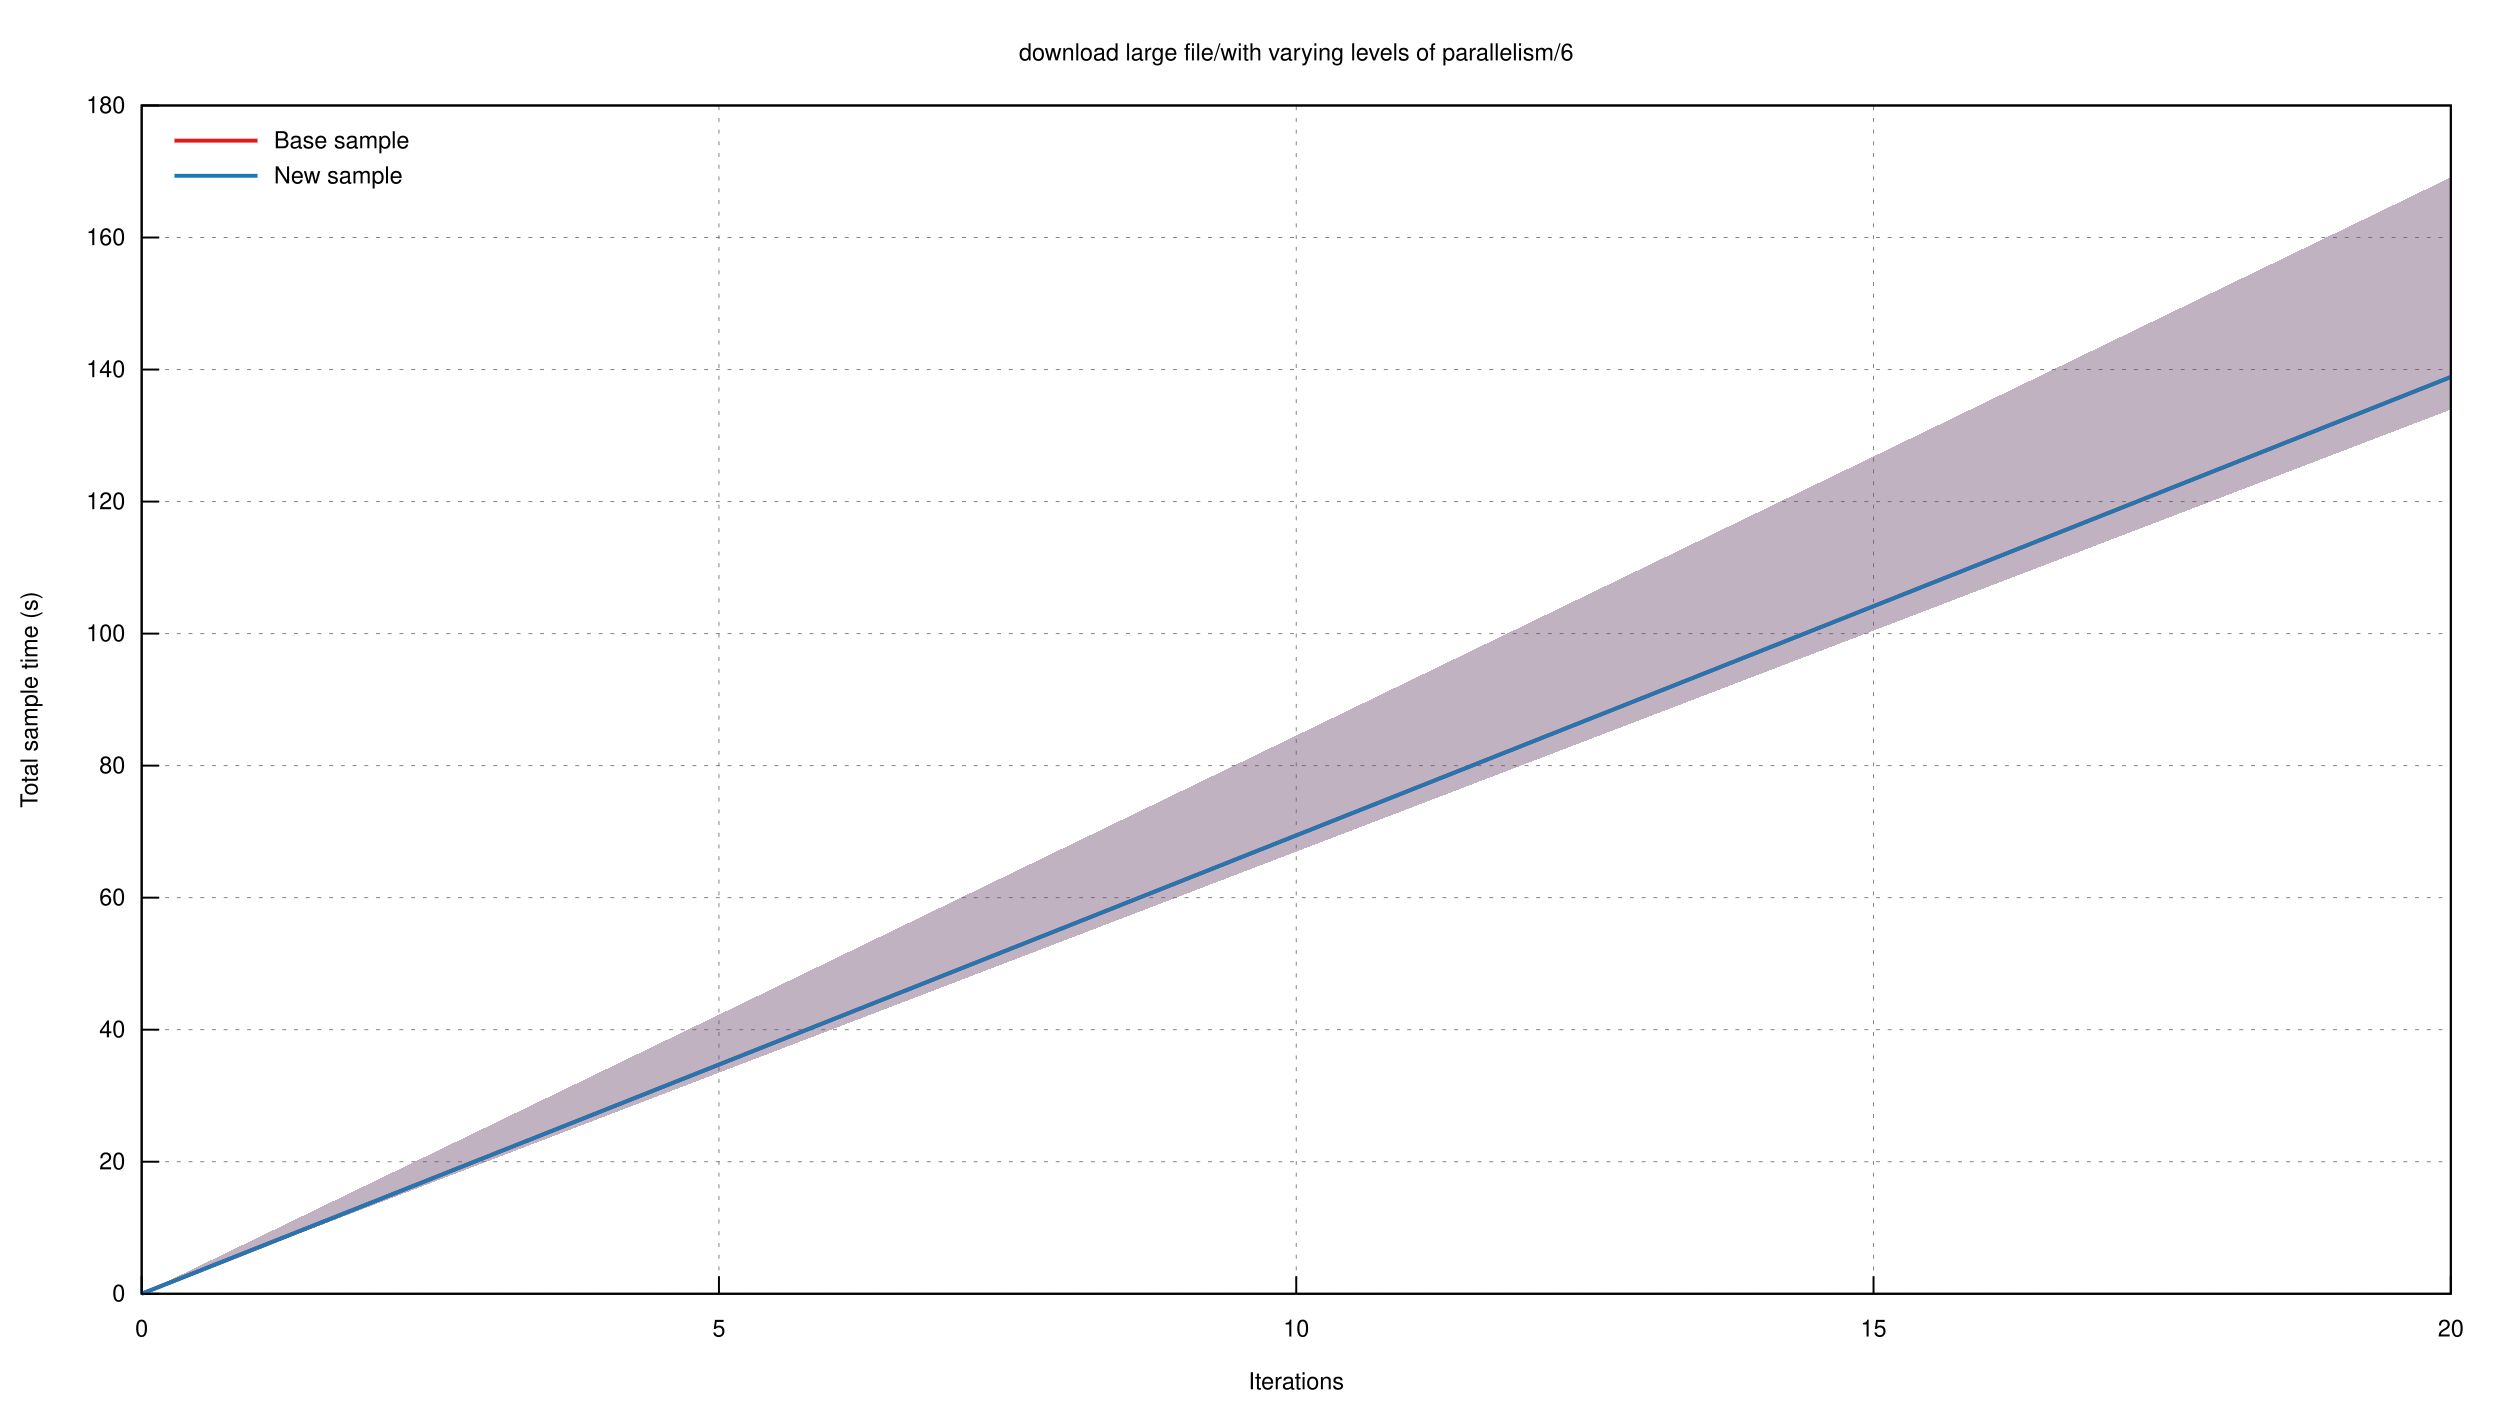
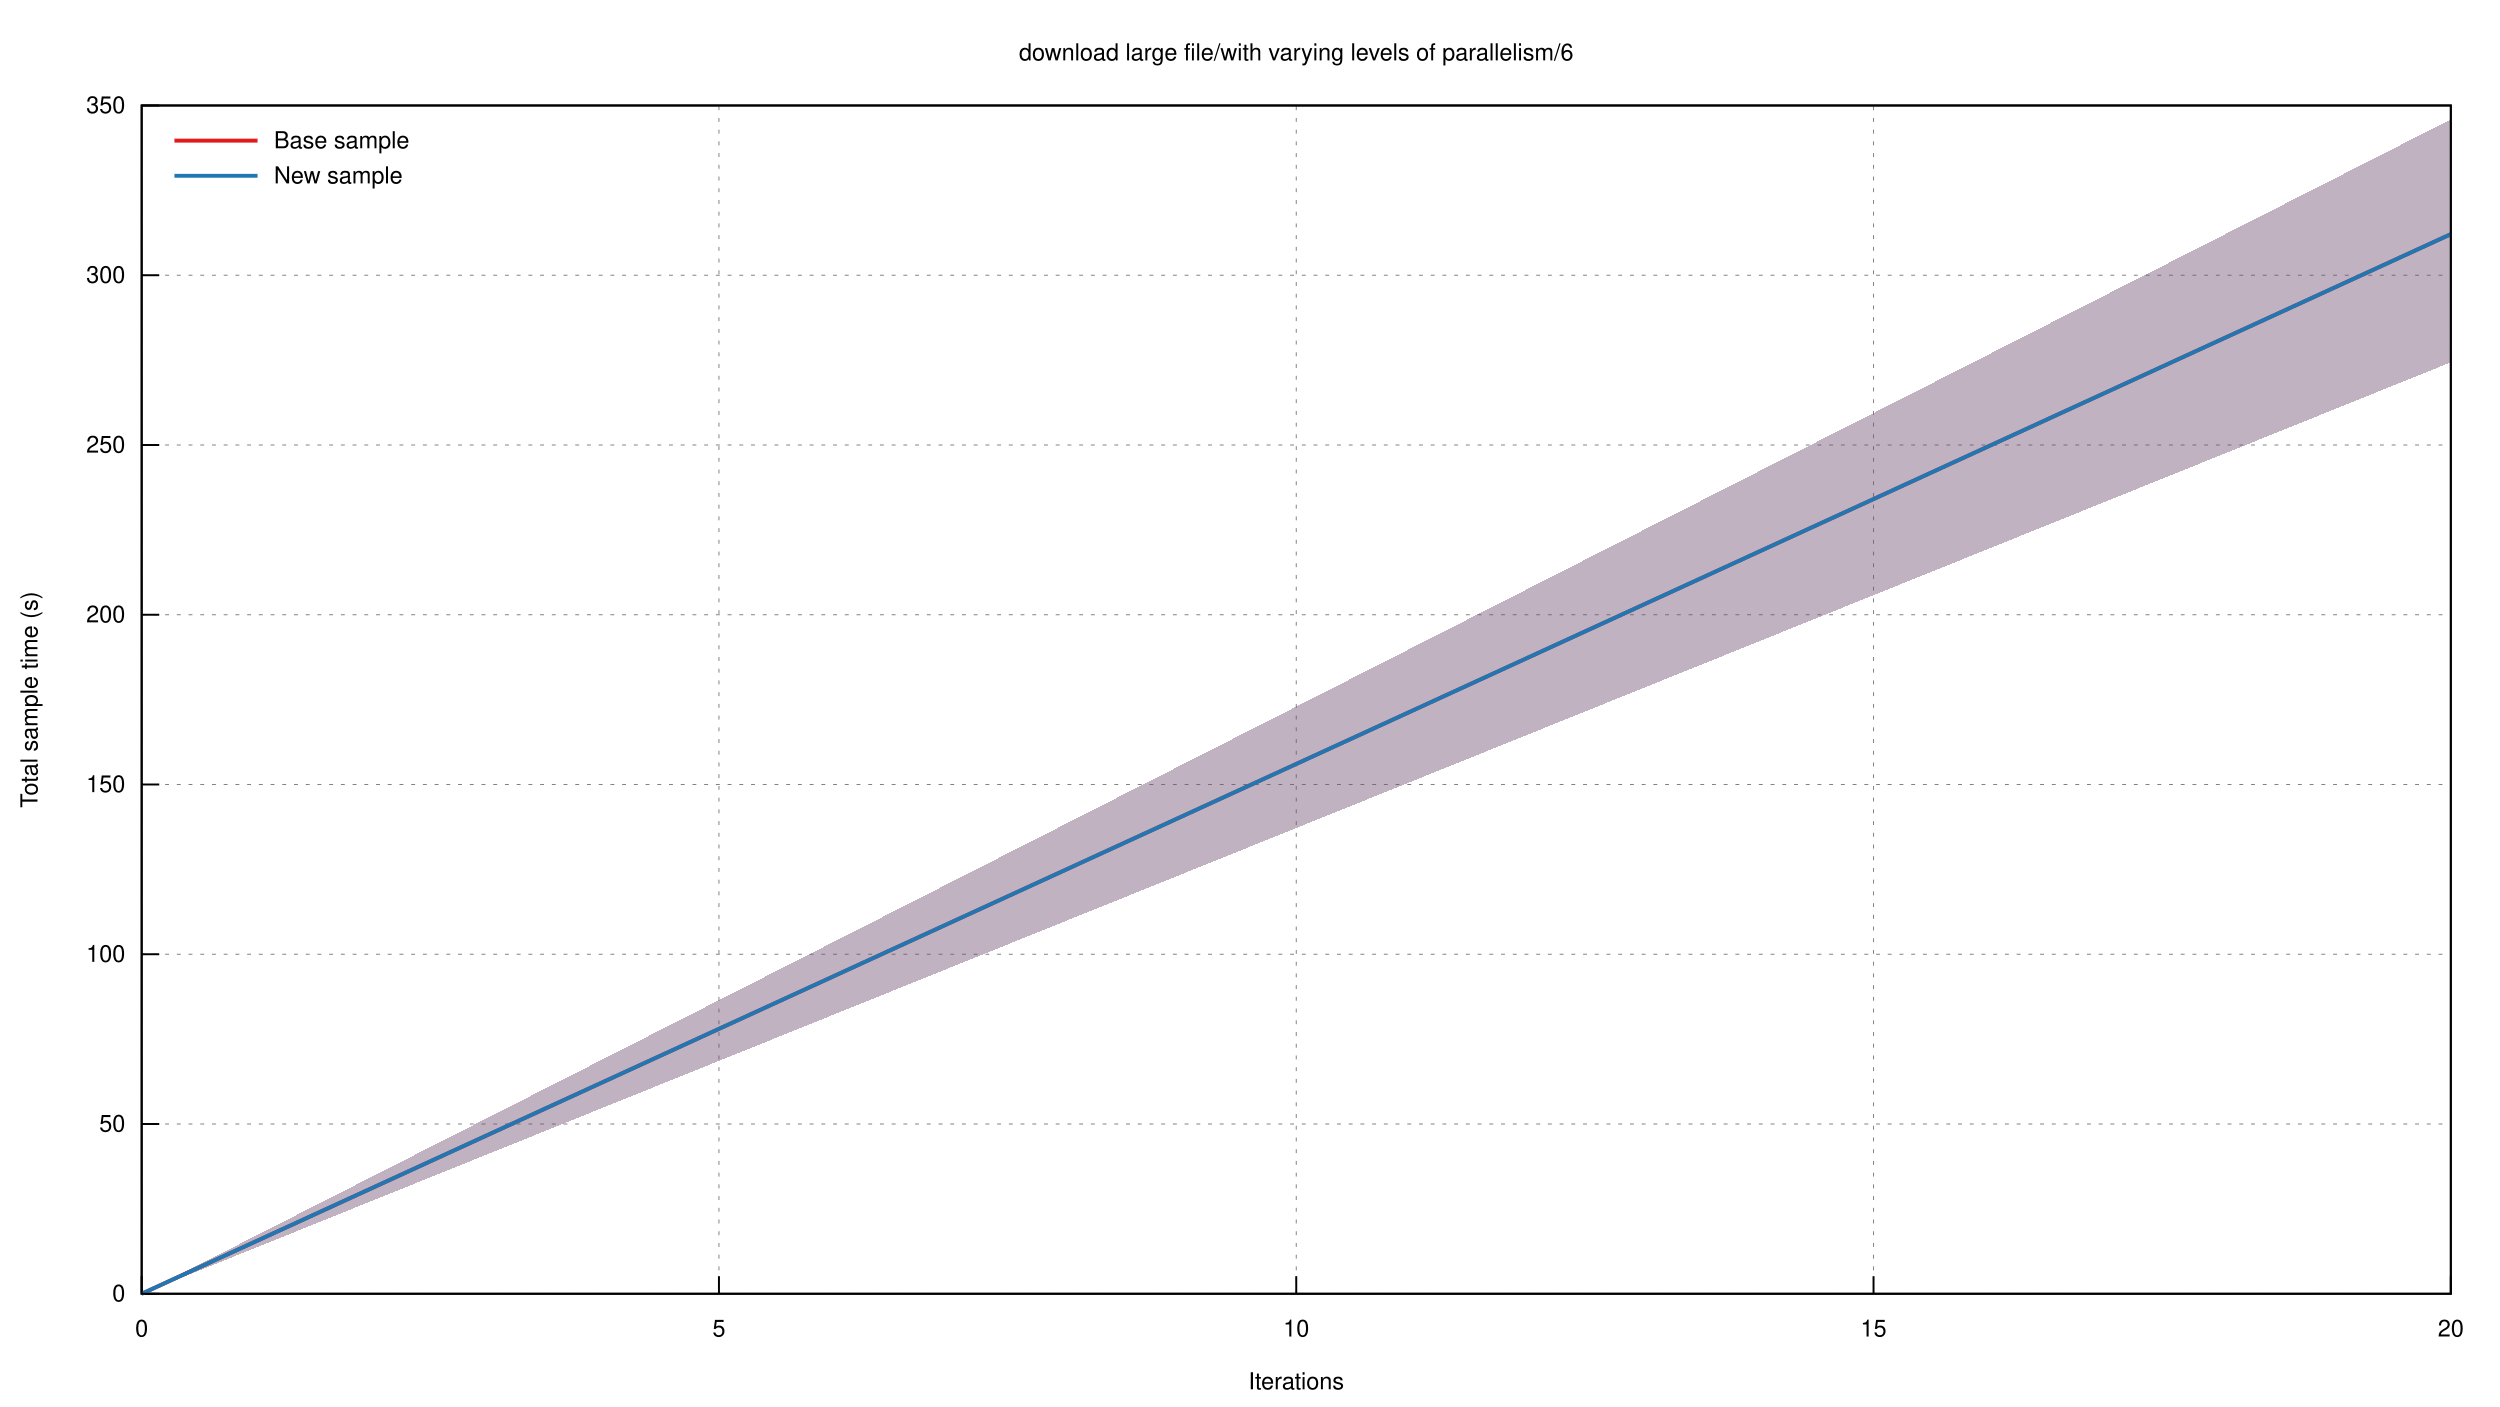
<svg xmlns="http://www.w3.org/2000/svg" xmlns:xlink="http://www.w3.org/1999/xlink" viewBox="0 0 1280 720">
  <g id="gnuplot_canvas">
    <rect x="0" y="0" width="1280" height="720" fill="none" />
    <defs>
      <circle id="gpDot" r="0.5" stroke-width="0.5" stroke="currentColor" />
      <path id="gpPt0" stroke-width="0.222" stroke="currentColor" d="M-1,0 h2 M0,-1 v2" />
      <path id="gpPt1" stroke-width="0.222" stroke="currentColor" d="M-1,-1 L1,1 M1,-1 L-1,1" />
      <path id="gpPt2" stroke-width="0.222" stroke="currentColor" d="M-1,0 L1,0 M0,-1 L0,1 M-1,-1 L1,1 M-1,1 L1,-1" />
      <rect id="gpPt3" stroke-width="0.222" stroke="currentColor" x="-1" y="-1" width="2" height="2" />
      <rect id="gpPt4" stroke-width="0.222" stroke="currentColor" fill="currentColor" x="-1" y="-1" width="2" height="2" />
      <circle id="gpPt5" stroke-width="0.222" stroke="currentColor" cx="0" cy="0" r="1" />
      <use xlink:href="#gpPt5" id="gpPt6" fill="currentColor" stroke="none" />
      <path id="gpPt7" stroke-width="0.222" stroke="currentColor" d="M0,-1.33 L-1.33,0.67 L1.33,0.67 z" />
      <use xlink:href="#gpPt7" id="gpPt8" fill="currentColor" stroke="none" />
      <use xlink:href="#gpPt7" id="gpPt9" stroke="currentColor" transform="rotate(180)" />
      <use xlink:href="#gpPt9" id="gpPt10" fill="currentColor" stroke="none" />
      <use xlink:href="#gpPt3" id="gpPt11" stroke="currentColor" transform="rotate(45)" />
      <use xlink:href="#gpPt11" id="gpPt12" fill="currentColor" stroke="none" />
      <path id="gpPt13" stroke-width="0.222" stroke="currentColor" d="M0,1.330 L1.265,0.411 L0.782,-1.067 L-0.782,-1.076 L-1.265,0.411 z" />
      <use xlink:href="#gpPt13" id="gpPt14" fill="currentColor" stroke="none" />
      <filter id="textbox" filterUnits="objectBoundingBox" x="0" y="0" height="1" width="1">
        <feFlood flood-color="white" flood-opacity="1" result="bgnd" />
        <feComposite in="SourceGraphic" in2="bgnd" operator="atop" />
      </filter>
      <filter id="greybox" filterUnits="objectBoundingBox" x="0" y="0" height="1" width="1">
        <feFlood flood-color="lightgrey" flood-opacity="1" result="grey" />
        <feComposite in="SourceGraphic" in2="grey" operator="atop" />
      </filter>
    </defs>
    <g fill="none" color="white" stroke="currentColor" stroke-width="1.00" stroke-linecap="butt" stroke-linejoin="miter">
</g>
    <g fill="none" color="black" stroke="currentColor" stroke-width="1.00" stroke-linecap="butt" stroke-linejoin="miter">
</g>
    <g fill="none" color="black" stroke="black" stroke-width="0.50" stroke-linecap="butt" stroke-linejoin="miter">
</g>
    <g fill="none" color="gray" stroke="currentColor" stroke-width="0.50" stroke-linecap="butt" stroke-linejoin="miter">
      <path stroke="gray" stroke-dasharray="2,4" class="gridline" d="M72.53,662.40 L1254.82,662.40  " />
    </g>
    <g fill="none" color="gray" stroke="gray" stroke-width="1.00" stroke-linecap="butt" stroke-linejoin="miter">
</g>
    <g fill="none" color="black" stroke="currentColor" stroke-width="1.00" stroke-linecap="butt" stroke-linejoin="miter">
      <path stroke="black" d="M72.53,662.40 L81.53,662.40  " />
      <g transform="translate(64.14,666.30)" stroke="none" fill="black" font-family="Helvetica" font-size="12.00" text-anchor="end">
        <text>
          <tspan font-family="Helvetica"> 0</tspan>
        </text>
      </g>
    </g>
    <g fill="none" color="black" stroke="currentColor" stroke-width="1.00" stroke-linecap="butt" stroke-linejoin="miter">
</g>
    <g fill="none" color="black" stroke="black" stroke-width="0.50" stroke-linecap="butt" stroke-linejoin="miter">
</g>
    <g fill="none" color="gray" stroke="currentColor" stroke-width="0.50" stroke-linecap="butt" stroke-linejoin="miter">
-       <path stroke="gray" stroke-dasharray="2,4" class="gridline" d="M72.53,594.80 L1254.82,594.80  " />
-     </g>
-     <g fill="none" color="gray" stroke="gray" stroke-width="1.00" stroke-linecap="butt" stroke-linejoin="miter">
- </g>
-     <g fill="none" color="black" stroke="currentColor" stroke-width="1.00" stroke-linecap="butt" stroke-linejoin="miter">
-       <path stroke="black" d="M72.53,594.80 L81.53,594.80  " />
-       <g transform="translate(64.14,598.70)" stroke="none" fill="black" font-family="Helvetica" font-size="12.00" text-anchor="end">
-         <text>
-           <tspan font-family="Helvetica"> 20</tspan>
-         </text>
-       </g>
-     </g>
-     <g fill="none" color="black" stroke="currentColor" stroke-width="1.00" stroke-linecap="butt" stroke-linejoin="miter">
- </g>
-     <g fill="none" color="black" stroke="black" stroke-width="0.50" stroke-linecap="butt" stroke-linejoin="miter">
- </g>
-     <g fill="none" color="gray" stroke="currentColor" stroke-width="0.50" stroke-linecap="butt" stroke-linejoin="miter">
-       <path stroke="gray" stroke-dasharray="2,4" class="gridline" d="M72.53,527.20 L1254.82,527.20  " />
-     </g>
-     <g fill="none" color="gray" stroke="gray" stroke-width="1.00" stroke-linecap="butt" stroke-linejoin="miter">
- </g>
-     <g fill="none" color="black" stroke="currentColor" stroke-width="1.00" stroke-linecap="butt" stroke-linejoin="miter">
-       <path stroke="black" d="M72.53,527.20 L81.53,527.20  " />
-       <g transform="translate(64.14,531.10)" stroke="none" fill="black" font-family="Helvetica" font-size="12.00" text-anchor="end">
-         <text>
-           <tspan font-family="Helvetica"> 40</tspan>
-         </text>
-       </g>
-     </g>
-     <g fill="none" color="black" stroke="currentColor" stroke-width="1.00" stroke-linecap="butt" stroke-linejoin="miter">
- </g>
-     <g fill="none" color="black" stroke="black" stroke-width="0.50" stroke-linecap="butt" stroke-linejoin="miter">
- </g>
-     <g fill="none" color="gray" stroke="currentColor" stroke-width="0.50" stroke-linecap="butt" stroke-linejoin="miter">
-       <path stroke="gray" stroke-dasharray="2,4" class="gridline" d="M72.53,459.60 L1254.82,459.60  " />
-     </g>
-     <g fill="none" color="gray" stroke="gray" stroke-width="1.00" stroke-linecap="butt" stroke-linejoin="miter">
- </g>
-     <g fill="none" color="black" stroke="currentColor" stroke-width="1.00" stroke-linecap="butt" stroke-linejoin="miter">
-       <path stroke="black" d="M72.53,459.60 L81.53,459.60  " />
-       <g transform="translate(64.14,463.50)" stroke="none" fill="black" font-family="Helvetica" font-size="12.00" text-anchor="end">
-         <text>
-           <tspan font-family="Helvetica"> 60</tspan>
-         </text>
-       </g>
-     </g>
-     <g fill="none" color="black" stroke="currentColor" stroke-width="1.00" stroke-linecap="butt" stroke-linejoin="miter">
- </g>
-     <g fill="none" color="black" stroke="black" stroke-width="0.50" stroke-linecap="butt" stroke-linejoin="miter">
- </g>
-     <g fill="none" color="gray" stroke="currentColor" stroke-width="0.50" stroke-linecap="butt" stroke-linejoin="miter">
-       <path stroke="gray" stroke-dasharray="2,4" class="gridline" d="M72.53,392.00 L1254.82,392.00  " />
-     </g>
-     <g fill="none" color="gray" stroke="gray" stroke-width="1.00" stroke-linecap="butt" stroke-linejoin="miter">
- </g>
-     <g fill="none" color="black" stroke="currentColor" stroke-width="1.00" stroke-linecap="butt" stroke-linejoin="miter">
-       <path stroke="black" d="M72.53,392.00 L81.53,392.00  " />
-       <g transform="translate(64.14,395.90)" stroke="none" fill="black" font-family="Helvetica" font-size="12.00" text-anchor="end">
-         <text>
-           <tspan font-family="Helvetica"> 80</tspan>
-         </text>
-       </g>
-     </g>
-     <g fill="none" color="black" stroke="currentColor" stroke-width="1.00" stroke-linecap="butt" stroke-linejoin="miter">
- </g>
-     <g fill="none" color="black" stroke="black" stroke-width="0.50" stroke-linecap="butt" stroke-linejoin="miter">
- </g>
-     <g fill="none" color="gray" stroke="currentColor" stroke-width="0.50" stroke-linecap="butt" stroke-linejoin="miter">
-       <path stroke="gray" stroke-dasharray="2,4" class="gridline" d="M72.53,324.41 L1254.82,324.41  " />
-     </g>
-     <g fill="none" color="gray" stroke="gray" stroke-width="1.00" stroke-linecap="butt" stroke-linejoin="miter">
- </g>
-     <g fill="none" color="black" stroke="currentColor" stroke-width="1.00" stroke-linecap="butt" stroke-linejoin="miter">
-       <path stroke="black" d="M72.53,324.41 L81.53,324.41  " />
-       <g transform="translate(64.14,328.31)" stroke="none" fill="black" font-family="Helvetica" font-size="12.00" text-anchor="end">
+       <path stroke="gray" stroke-dasharray="2,4" class="gridline" d="M72.53,575.49 L1254.82,575.49  " />
+     </g>
+     <g fill="none" color="gray" stroke="gray" stroke-width="1.00" stroke-linecap="butt" stroke-linejoin="miter">
+ </g>
+     <g fill="none" color="black" stroke="currentColor" stroke-width="1.00" stroke-linecap="butt" stroke-linejoin="miter">
+       <path stroke="black" d="M72.53,575.49 L81.53,575.49  " />
+       <g transform="translate(64.14,579.39)" stroke="none" fill="black" font-family="Helvetica" font-size="12.00" text-anchor="end">
+         <text>
+           <tspan font-family="Helvetica"> 50</tspan>
+         </text>
+       </g>
+     </g>
+     <g fill="none" color="black" stroke="currentColor" stroke-width="1.00" stroke-linecap="butt" stroke-linejoin="miter">
+ </g>
+     <g fill="none" color="black" stroke="black" stroke-width="0.50" stroke-linecap="butt" stroke-linejoin="miter">
+ </g>
+     <g fill="none" color="gray" stroke="currentColor" stroke-width="0.50" stroke-linecap="butt" stroke-linejoin="miter">
+       <path stroke="gray" stroke-dasharray="2,4" class="gridline" d="M72.53,488.57 L1254.82,488.57  " />
+     </g>
+     <g fill="none" color="gray" stroke="gray" stroke-width="1.00" stroke-linecap="butt" stroke-linejoin="miter">
+ </g>
+     <g fill="none" color="black" stroke="currentColor" stroke-width="1.00" stroke-linecap="butt" stroke-linejoin="miter">
+       <path stroke="black" d="M72.53,488.57 L81.53,488.57  " />
+       <g transform="translate(64.14,492.47)" stroke="none" fill="black" font-family="Helvetica" font-size="12.00" text-anchor="end">
        <text>
          <tspan font-family="Helvetica"> 100</tspan>
        </text>
      </g>
    </g>
    <g fill="none" color="black" stroke="currentColor" stroke-width="1.00" stroke-linecap="butt" stroke-linejoin="miter">
</g>
    <g fill="none" color="black" stroke="black" stroke-width="0.50" stroke-linecap="butt" stroke-linejoin="miter">
</g>
    <g fill="none" color="gray" stroke="currentColor" stroke-width="0.50" stroke-linecap="butt" stroke-linejoin="miter">
-       <path stroke="gray" stroke-dasharray="2,4" class="gridline" d="M72.53,256.81 L1254.82,256.81  " />
-     </g>
-     <g fill="none" color="gray" stroke="gray" stroke-width="1.00" stroke-linecap="butt" stroke-linejoin="miter">
- </g>
-     <g fill="none" color="black" stroke="currentColor" stroke-width="1.00" stroke-linecap="butt" stroke-linejoin="miter">
-       <path stroke="black" d="M72.53,256.81 L81.53,256.81  " />
-       <g transform="translate(64.14,260.71)" stroke="none" fill="black" font-family="Helvetica" font-size="12.00" text-anchor="end">
-         <text>
-           <tspan font-family="Helvetica"> 120</tspan>
-         </text>
-       </g>
-     </g>
-     <g fill="none" color="black" stroke="currentColor" stroke-width="1.00" stroke-linecap="butt" stroke-linejoin="miter">
- </g>
-     <g fill="none" color="black" stroke="black" stroke-width="0.50" stroke-linecap="butt" stroke-linejoin="miter">
- </g>
-     <g fill="none" color="gray" stroke="currentColor" stroke-width="0.50" stroke-linecap="butt" stroke-linejoin="miter">
-       <path stroke="gray" stroke-dasharray="2,4" class="gridline" d="M72.53,189.21 L1254.82,189.21  " />
-     </g>
-     <g fill="none" color="gray" stroke="gray" stroke-width="1.00" stroke-linecap="butt" stroke-linejoin="miter">
- </g>
-     <g fill="none" color="black" stroke="currentColor" stroke-width="1.00" stroke-linecap="butt" stroke-linejoin="miter">
-       <path stroke="black" d="M72.53,189.21 L81.53,189.21  " />
-       <g transform="translate(64.14,193.11)" stroke="none" fill="black" font-family="Helvetica" font-size="12.00" text-anchor="end">
-         <text>
-           <tspan font-family="Helvetica"> 140</tspan>
-         </text>
-       </g>
-     </g>
-     <g fill="none" color="black" stroke="currentColor" stroke-width="1.00" stroke-linecap="butt" stroke-linejoin="miter">
- </g>
-     <g fill="none" color="black" stroke="black" stroke-width="0.50" stroke-linecap="butt" stroke-linejoin="miter">
- </g>
-     <g fill="none" color="gray" stroke="currentColor" stroke-width="0.50" stroke-linecap="butt" stroke-linejoin="miter">
-       <path stroke="gray" stroke-dasharray="2,4" class="gridline" d="M72.53,121.61 L1254.82,121.61  " />
-     </g>
-     <g fill="none" color="gray" stroke="gray" stroke-width="1.00" stroke-linecap="butt" stroke-linejoin="miter">
- </g>
-     <g fill="none" color="black" stroke="currentColor" stroke-width="1.00" stroke-linecap="butt" stroke-linejoin="miter">
-       <path stroke="black" d="M72.53,121.61 L81.53,121.61  " />
-       <g transform="translate(64.14,125.51)" stroke="none" fill="black" font-family="Helvetica" font-size="12.00" text-anchor="end">
-         <text>
-           <tspan font-family="Helvetica"> 160</tspan>
+       <path stroke="gray" stroke-dasharray="2,4" class="gridline" d="M72.53,401.66 L1254.82,401.66  " />
+     </g>
+     <g fill="none" color="gray" stroke="gray" stroke-width="1.00" stroke-linecap="butt" stroke-linejoin="miter">
+ </g>
+     <g fill="none" color="black" stroke="currentColor" stroke-width="1.00" stroke-linecap="butt" stroke-linejoin="miter">
+       <path stroke="black" d="M72.53,401.66 L81.53,401.66  " />
+       <g transform="translate(64.14,405.56)" stroke="none" fill="black" font-family="Helvetica" font-size="12.00" text-anchor="end">
+         <text>
+           <tspan font-family="Helvetica"> 150</tspan>
+         </text>
+       </g>
+     </g>
+     <g fill="none" color="black" stroke="currentColor" stroke-width="1.00" stroke-linecap="butt" stroke-linejoin="miter">
+ </g>
+     <g fill="none" color="black" stroke="black" stroke-width="0.50" stroke-linecap="butt" stroke-linejoin="miter">
+ </g>
+     <g fill="none" color="gray" stroke="currentColor" stroke-width="0.50" stroke-linecap="butt" stroke-linejoin="miter">
+       <path stroke="gray" stroke-dasharray="2,4" class="gridline" d="M72.53,314.75 L1254.82,314.75  " />
+     </g>
+     <g fill="none" color="gray" stroke="gray" stroke-width="1.00" stroke-linecap="butt" stroke-linejoin="miter">
+ </g>
+     <g fill="none" color="black" stroke="currentColor" stroke-width="1.00" stroke-linecap="butt" stroke-linejoin="miter">
+       <path stroke="black" d="M72.53,314.75 L81.53,314.75  " />
+       <g transform="translate(64.14,318.65)" stroke="none" fill="black" font-family="Helvetica" font-size="12.00" text-anchor="end">
+         <text>
+           <tspan font-family="Helvetica"> 200</tspan>
+         </text>
+       </g>
+     </g>
+     <g fill="none" color="black" stroke="currentColor" stroke-width="1.00" stroke-linecap="butt" stroke-linejoin="miter">
+ </g>
+     <g fill="none" color="black" stroke="black" stroke-width="0.50" stroke-linecap="butt" stroke-linejoin="miter">
+ </g>
+     <g fill="none" color="gray" stroke="currentColor" stroke-width="0.50" stroke-linecap="butt" stroke-linejoin="miter">
+       <path stroke="gray" stroke-dasharray="2,4" class="gridline" d="M72.53,227.84 L1254.82,227.84  " />
+     </g>
+     <g fill="none" color="gray" stroke="gray" stroke-width="1.00" stroke-linecap="butt" stroke-linejoin="miter">
+ </g>
+     <g fill="none" color="black" stroke="currentColor" stroke-width="1.00" stroke-linecap="butt" stroke-linejoin="miter">
+       <path stroke="black" d="M72.53,227.84 L81.53,227.84  " />
+       <g transform="translate(64.14,231.74)" stroke="none" fill="black" font-family="Helvetica" font-size="12.00" text-anchor="end">
+         <text>
+           <tspan font-family="Helvetica"> 250</tspan>
+         </text>
+       </g>
+     </g>
+     <g fill="none" color="black" stroke="currentColor" stroke-width="1.00" stroke-linecap="butt" stroke-linejoin="miter">
+ </g>
+     <g fill="none" color="black" stroke="black" stroke-width="0.50" stroke-linecap="butt" stroke-linejoin="miter">
+ </g>
+     <g fill="none" color="gray" stroke="currentColor" stroke-width="0.50" stroke-linecap="butt" stroke-linejoin="miter">
+       <path stroke="gray" stroke-dasharray="2,4" class="gridline" d="M72.53,140.92 L1254.82,140.92  " />
+     </g>
+     <g fill="none" color="gray" stroke="gray" stroke-width="1.00" stroke-linecap="butt" stroke-linejoin="miter">
+ </g>
+     <g fill="none" color="black" stroke="currentColor" stroke-width="1.00" stroke-linecap="butt" stroke-linejoin="miter">
+       <path stroke="black" d="M72.53,140.92 L81.53,140.92  " />
+       <g transform="translate(64.14,144.82)" stroke="none" fill="black" font-family="Helvetica" font-size="12.00" text-anchor="end">
+         <text>
+           <tspan font-family="Helvetica"> 300</tspan>
        </text>
      </g>
    </g>
    <g fill="none" color="black" stroke="currentColor" stroke-width="1.00" stroke-linecap="butt" stroke-linejoin="miter">
</g>
    <g fill="none" color="black" stroke="black" stroke-width="0.50" stroke-linecap="butt" stroke-linejoin="miter">
</g>
    <g fill="none" color="gray" stroke="currentColor" stroke-width="0.50" stroke-linecap="butt" stroke-linejoin="miter">
      <path stroke="gray" stroke-dasharray="2,4" class="gridline" d="M72.53,54.01 L1254.82,54.01  " />
    </g>
    <g fill="none" color="gray" stroke="gray" stroke-width="1.00" stroke-linecap="butt" stroke-linejoin="miter">
</g>
    <g fill="none" color="black" stroke="currentColor" stroke-width="1.00" stroke-linecap="butt" stroke-linejoin="miter">
      <path stroke="black" d="M72.53,54.01 L81.53,54.01  " />
      <g transform="translate(64.14,57.91)" stroke="none" fill="black" font-family="Helvetica" font-size="12.00" text-anchor="end">
        <text>
-           <tspan font-family="Helvetica"> 180</tspan>
+           <tspan font-family="Helvetica"> 350</tspan>
        </text>
      </g>
    </g>
    <g fill="none" color="black" stroke="currentColor" stroke-width="1.00" stroke-linecap="butt" stroke-linejoin="miter">
</g>
    <g fill="none" color="black" stroke="black" stroke-width="0.50" stroke-linecap="butt" stroke-linejoin="miter">
</g>
    <g fill="none" color="gray" stroke="currentColor" stroke-width="0.50" stroke-linecap="butt" stroke-linejoin="miter">
      <path stroke="gray" stroke-dasharray="2,4" class="gridline" d="M72.53,662.40 L72.53,54.01  " />
    </g>
    <g fill="none" color="gray" stroke="gray" stroke-width="1.00" stroke-linecap="butt" stroke-linejoin="miter">
</g>
    <g fill="none" color="black" stroke="currentColor" stroke-width="1.00" stroke-linecap="butt" stroke-linejoin="miter">
      <path stroke="black" d="M72.53,662.40 L72.53,653.40  " />
      <g transform="translate(72.53,684.30)" stroke="none" fill="black" font-family="Helvetica" font-size="12.00" text-anchor="middle">
        <text>
          <tspan font-family="Helvetica"> 0</tspan>
        </text>
      </g>
    </g>
    <g fill="none" color="black" stroke="currentColor" stroke-width="1.00" stroke-linecap="butt" stroke-linejoin="miter">
</g>
    <g fill="none" color="black" stroke="black" stroke-width="0.50" stroke-linecap="butt" stroke-linejoin="miter">
</g>
    <g fill="none" color="gray" stroke="currentColor" stroke-width="0.50" stroke-linecap="butt" stroke-linejoin="miter">
      <path stroke="gray" stroke-dasharray="2,4" class="gridline" d="M368.10,662.40 L368.10,54.01  " />
    </g>
    <g fill="none" color="gray" stroke="gray" stroke-width="1.00" stroke-linecap="butt" stroke-linejoin="miter">
</g>
    <g fill="none" color="black" stroke="currentColor" stroke-width="1.00" stroke-linecap="butt" stroke-linejoin="miter">
      <path stroke="black" d="M368.10,662.40 L368.10,653.40  " />
      <g transform="translate(368.10,684.30)" stroke="none" fill="black" font-family="Helvetica" font-size="12.00" text-anchor="middle">
        <text>
          <tspan font-family="Helvetica"> 5</tspan>
        </text>
      </g>
    </g>
    <g fill="none" color="black" stroke="currentColor" stroke-width="1.00" stroke-linecap="butt" stroke-linejoin="miter">
</g>
    <g fill="none" color="black" stroke="black" stroke-width="0.50" stroke-linecap="butt" stroke-linejoin="miter">
</g>
    <g fill="none" color="gray" stroke="currentColor" stroke-width="0.50" stroke-linecap="butt" stroke-linejoin="miter">
      <path stroke="gray" stroke-dasharray="2,4" class="gridline" d="M663.68,662.40 L663.68,54.01  " />
    </g>
    <g fill="none" color="gray" stroke="gray" stroke-width="1.00" stroke-linecap="butt" stroke-linejoin="miter">
</g>
    <g fill="none" color="black" stroke="currentColor" stroke-width="1.00" stroke-linecap="butt" stroke-linejoin="miter">
      <path stroke="black" d="M663.68,662.40 L663.68,653.40  " />
      <g transform="translate(663.68,684.30)" stroke="none" fill="black" font-family="Helvetica" font-size="12.00" text-anchor="middle">
        <text>
          <tspan font-family="Helvetica"> 10</tspan>
        </text>
      </g>
    </g>
    <g fill="none" color="black" stroke="currentColor" stroke-width="1.00" stroke-linecap="butt" stroke-linejoin="miter">
</g>
    <g fill="none" color="black" stroke="black" stroke-width="0.50" stroke-linecap="butt" stroke-linejoin="miter">
</g>
    <g fill="none" color="gray" stroke="currentColor" stroke-width="0.50" stroke-linecap="butt" stroke-linejoin="miter">
      <path stroke="gray" stroke-dasharray="2,4" class="gridline" d="M959.25,662.40 L959.25,54.01  " />
    </g>
    <g fill="none" color="gray" stroke="gray" stroke-width="1.00" stroke-linecap="butt" stroke-linejoin="miter">
</g>
    <g fill="none" color="black" stroke="currentColor" stroke-width="1.00" stroke-linecap="butt" stroke-linejoin="miter">
      <path stroke="black" d="M959.25,662.40 L959.25,653.40  " />
      <g transform="translate(959.25,684.30)" stroke="none" fill="black" font-family="Helvetica" font-size="12.00" text-anchor="middle">
        <text>
          <tspan font-family="Helvetica"> 15</tspan>
        </text>
      </g>
    </g>
    <g fill="none" color="black" stroke="currentColor" stroke-width="1.00" stroke-linecap="butt" stroke-linejoin="miter">
</g>
    <g fill="none" color="black" stroke="black" stroke-width="0.50" stroke-linecap="butt" stroke-linejoin="miter">
</g>
    <g fill="none" color="gray" stroke="currentColor" stroke-width="0.50" stroke-linecap="butt" stroke-linejoin="miter">
      <path stroke="gray" stroke-dasharray="2,4" class="gridline" d="M1254.82,662.40 L1254.82,54.01  " />
    </g>
    <g fill="none" color="gray" stroke="gray" stroke-width="1.00" stroke-linecap="butt" stroke-linejoin="miter">
</g>
    <g fill="none" color="black" stroke="currentColor" stroke-width="1.00" stroke-linecap="butt" stroke-linejoin="miter">
      <path stroke="black" d="M1254.82,662.40 L1254.82,653.40  " />
      <g transform="translate(1254.82,684.30)" stroke="none" fill="black" font-family="Helvetica" font-size="12.00" text-anchor="middle">
        <text>
          <tspan font-family="Helvetica"> 20</tspan>
        </text>
      </g>
    </g>
    <g fill="none" color="black" stroke="currentColor" stroke-width="1.00" stroke-linecap="butt" stroke-linejoin="miter">
</g>
    <g fill="none" color="black" stroke="currentColor" stroke-width="1.00" stroke-linecap="butt" stroke-linejoin="miter">
      <path stroke="black" d="M72.53,54.01 L72.53,662.40 L1254.82,662.40 L1254.82,54.01 L72.53,54.01 Z  " />
    </g>
    <g fill="none" color="black" stroke="currentColor" stroke-width="1.00" stroke-linecap="butt" stroke-linejoin="miter">
      <g transform="translate(19.18,358.21) rotate(270)" stroke="none" fill="black" font-family="Helvetica" font-size="12.00" text-anchor="middle">
        <text>
          <tspan font-family="Helvetica">Total sample time (s)</tspan>
        </text>
      </g>
    </g>
    <g fill="none" color="black" stroke="currentColor" stroke-width="1.00" stroke-linecap="butt" stroke-linejoin="miter">
      <g transform="translate(663.67,711.30)" stroke="none" fill="black" font-family="Helvetica" font-size="12.00" text-anchor="middle">
        <text>
          <tspan font-family="Helvetica">Iterations</tspan>
        </text>
      </g>
    </g>
    <g fill="none" color="black" stroke="currentColor" stroke-width="1.00" stroke-linecap="butt" stroke-linejoin="miter">
</g>
    <g id="gnuplot_plot_1">
      <g fill="none" color="black" stroke="currentColor" stroke-width="1.00" stroke-linecap="butt" stroke-linejoin="miter">
        <g stroke="none" shape-rendering="crispEdges">
          <polygon fill="rgb(227,  26,  28)" fill-opacity="0.25" points="72.53,662.40 72.53,662.40 72.53,662.40 " />
-           <polygon fill="rgb(227,  26,  28)" fill-opacity="0.25" points="72.53,662.40 1254.82,209.70 1254.82,90.77 " />
+           <polygon fill="rgb(227,  26,  28)" fill-opacity="0.25" points="72.53,662.40 1254.82,185.51 1254.82,61.14 " />
        </g>
      </g>
    </g>
    <g id="gnuplot_plot_2">
      <g fill="none" color="black" stroke="currentColor" stroke-width="1.00" stroke-linecap="butt" stroke-linejoin="miter">
        <g stroke="none" shape-rendering="crispEdges">
          <polygon fill="rgb( 31, 120, 180)" fill-opacity="0.25" points="72.53,662.40 72.53,662.40 72.53,662.40 " />
-           <polygon fill="rgb( 31, 120, 180)" fill-opacity="0.25" points="72.53,662.40 1254.82,209.70 1254.82,90.77 " />
+           <polygon fill="rgb( 31, 120, 180)" fill-opacity="0.25" points="72.53,662.40 1254.82,185.51 1254.82,61.14 " />
        </g>
      </g>
    </g>
    <g id="gnuplot_plot_3">
      <g fill="none" color="white" stroke="rgb( 31, 120, 180)" stroke-width="2.00" stroke-linecap="butt" stroke-linejoin="miter">
</g>
      <g fill="none" color="black" stroke="currentColor" stroke-width="2.00" stroke-linecap="butt" stroke-linejoin="miter">
        <g transform="translate(140.26,75.91)" stroke="none" fill="black" font-family="Helvetica" font-size="12.00" text-anchor="start">
          <text>
            <tspan font-family="Helvetica">Base sample</tspan>
          </text>
        </g>
      </g>
      <g fill="none" color="black" stroke="currentColor" stroke-width="2.00" stroke-linecap="butt" stroke-linejoin="miter">
-         <path stroke="rgb(227,  26,  28)" d="M89.31,72.01 L131.87,72.01 M72.53,662.40 L1254.82,193.02  " />
+         <path stroke="rgb(227,  26,  28)" d="M89.31,72.01 L131.87,72.01 M72.53,662.40 L1254.82,119.89  " />
      </g>
    </g>
    <g id="gnuplot_plot_4">
      <g fill="none" color="black" stroke="currentColor" stroke-width="2.00" stroke-linecap="butt" stroke-linejoin="miter">
        <g transform="translate(140.26,93.91)" stroke="none" fill="black" font-family="Helvetica" font-size="12.00" text-anchor="start">
          <text>
            <tspan font-family="Helvetica">New sample</tspan>
          </text>
        </g>
      </g>
      <g fill="none" color="black" stroke="currentColor" stroke-width="2.00" stroke-linecap="butt" stroke-linejoin="miter">
-         <path stroke="rgb( 31, 120, 180)" d="M89.31,90.01 L131.87,90.01 M72.53,662.40 L1254.82,193.02  " />
+         <path stroke="rgb( 31, 120, 180)" d="M89.31,90.01 L131.87,90.01 M72.53,662.40 L1254.82,119.89  " />
      </g>
    </g>
    <g fill="none" color="black" stroke="currentColor" stroke-width="2.00" stroke-linecap="butt" stroke-linejoin="miter">
</g>
    <g fill="none" color="black" stroke="black" stroke-width="1.00" stroke-linecap="butt" stroke-linejoin="miter">
</g>
    <g fill="none" color="black" stroke="currentColor" stroke-width="1.00" stroke-linecap="butt" stroke-linejoin="miter">
      <path stroke="black" d="M72.53,54.01 L72.53,662.40 L1254.82,662.40 L1254.82,54.01 L72.53,54.01 Z  " />
    </g>
    <g fill="none" color="black" stroke="currentColor" stroke-width="1.00" stroke-linecap="butt" stroke-linejoin="miter">
      <g transform="translate(663.67,30.91)" stroke="none" fill="black" font-family="Helvetica" font-size="12.00" text-anchor="middle">
        <text>
          <tspan font-family="Helvetica">download large file/with varying levels of parallelism/6</tspan>
        </text>
      </g>
    </g>
    <g fill="none" color="black" stroke="currentColor" stroke-width="1.00" stroke-linecap="butt" stroke-linejoin="miter">
</g>
  </g>
</svg>
